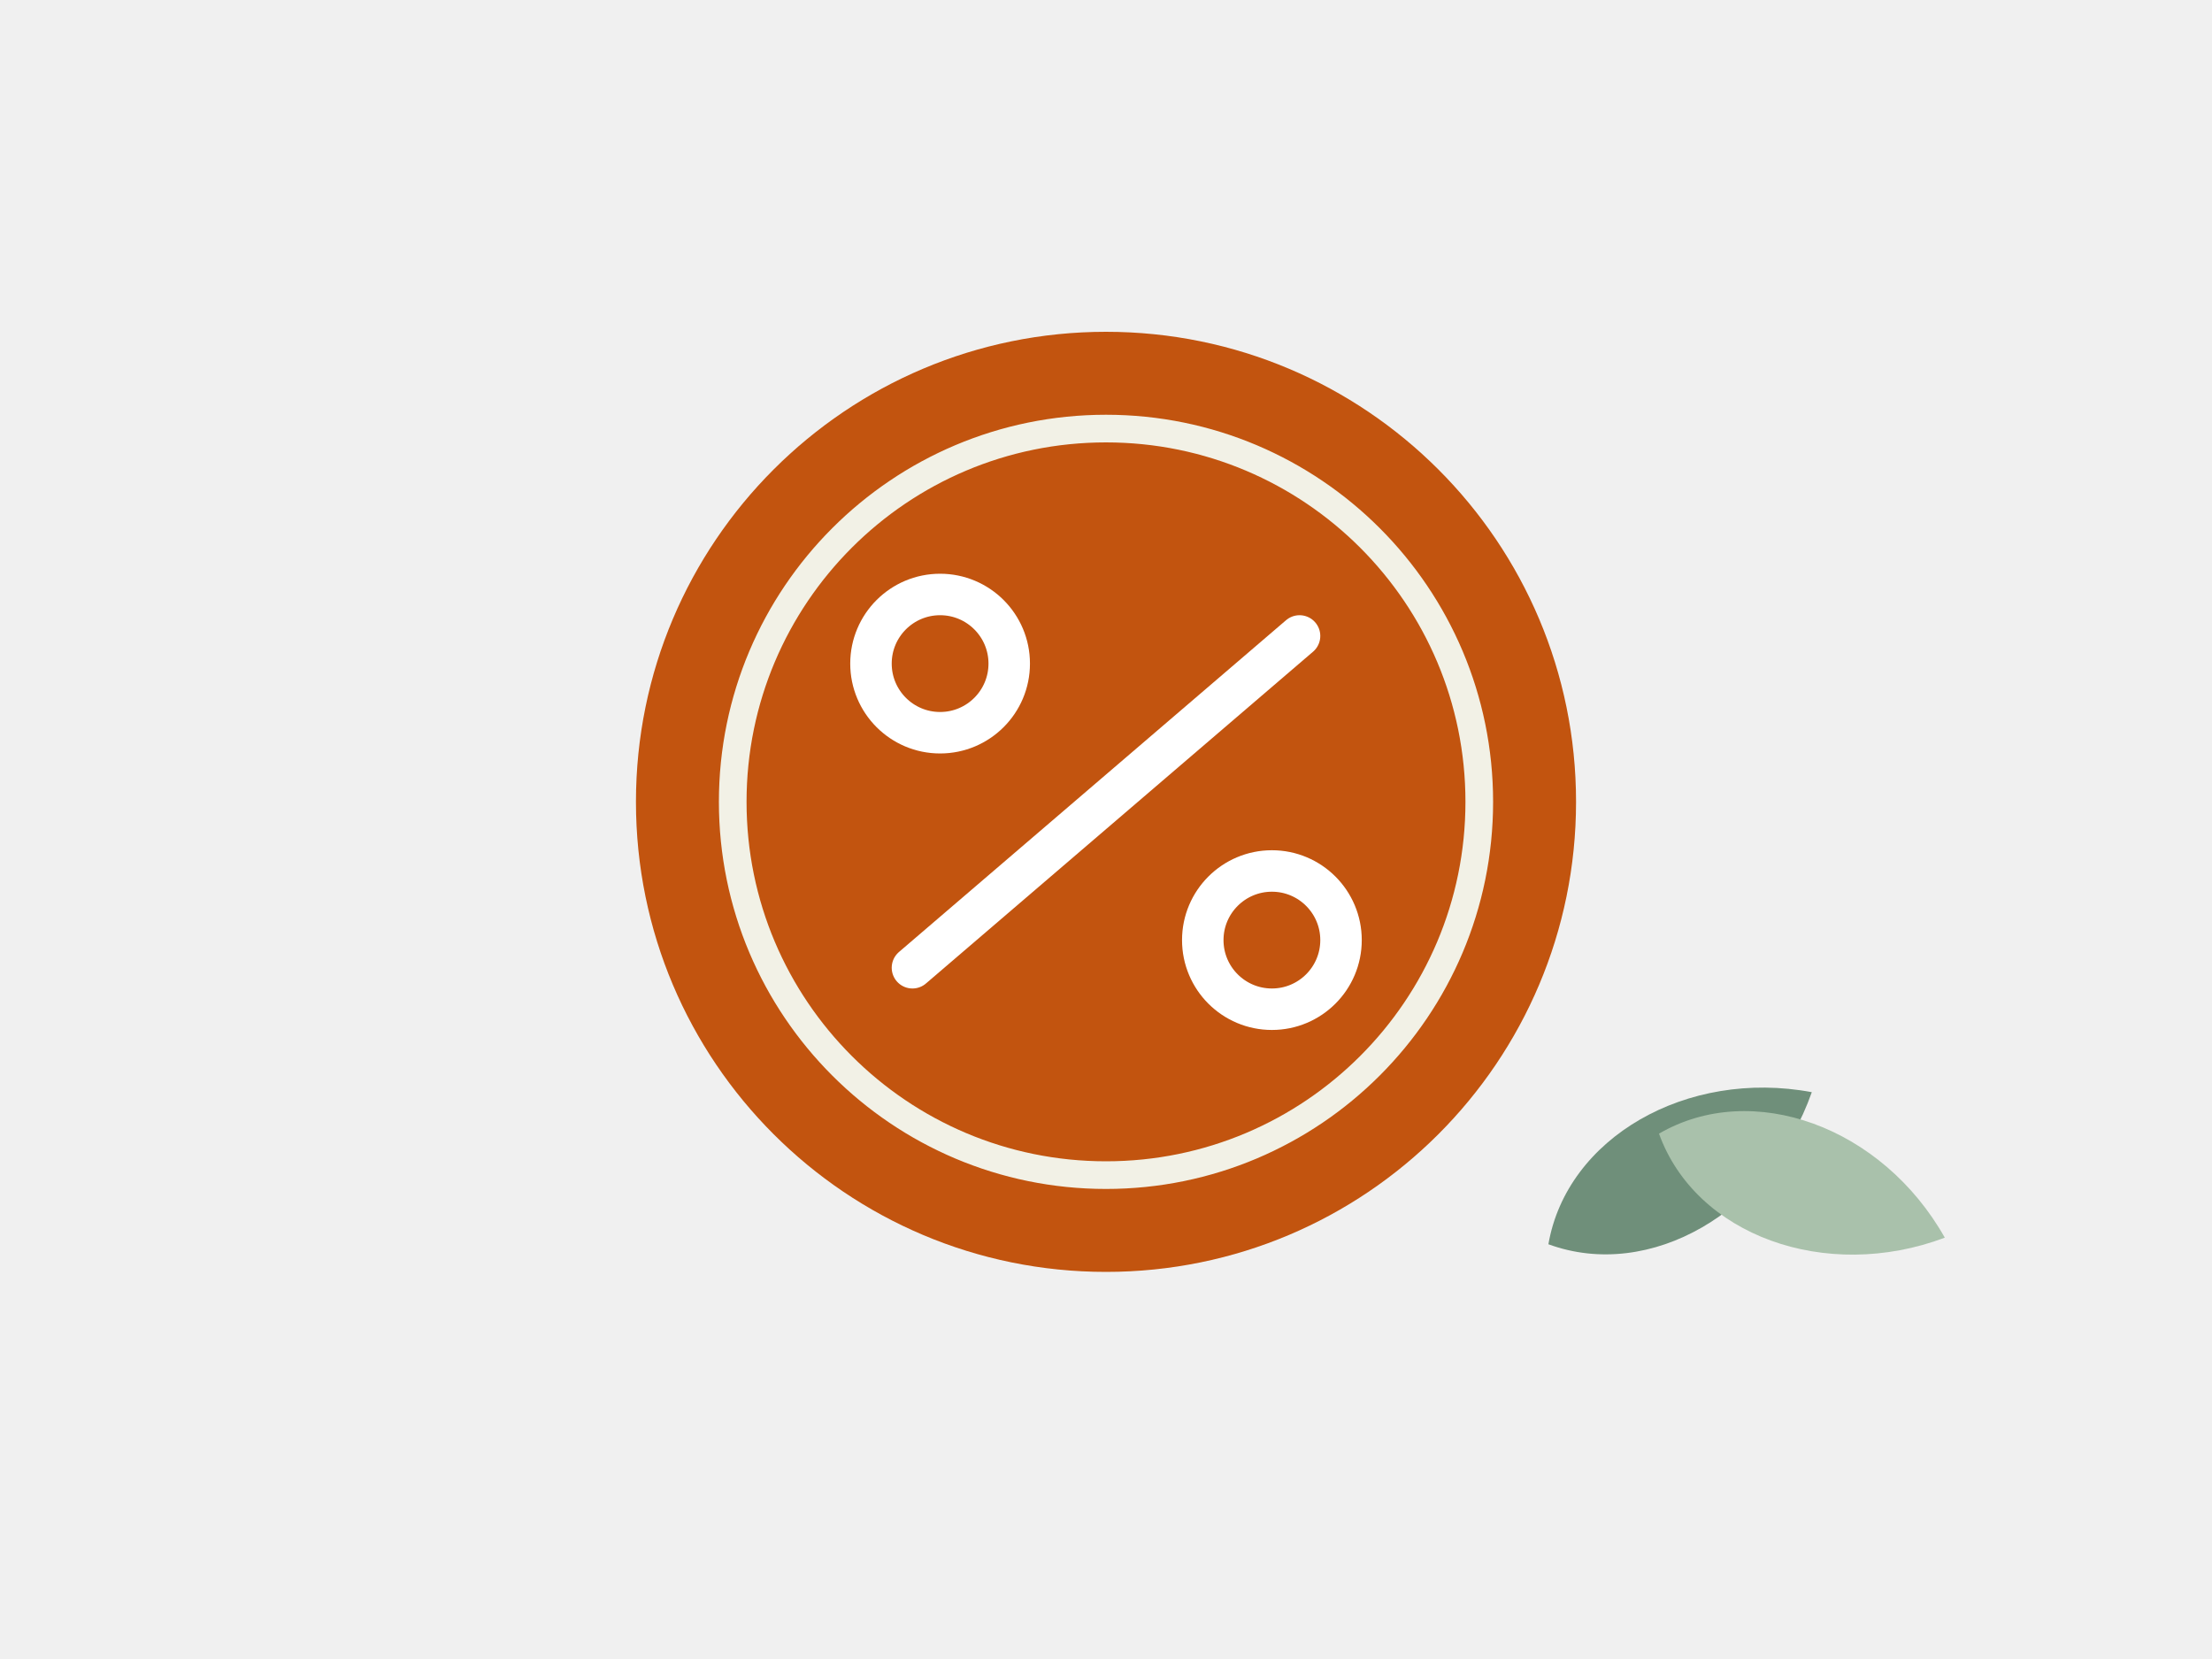
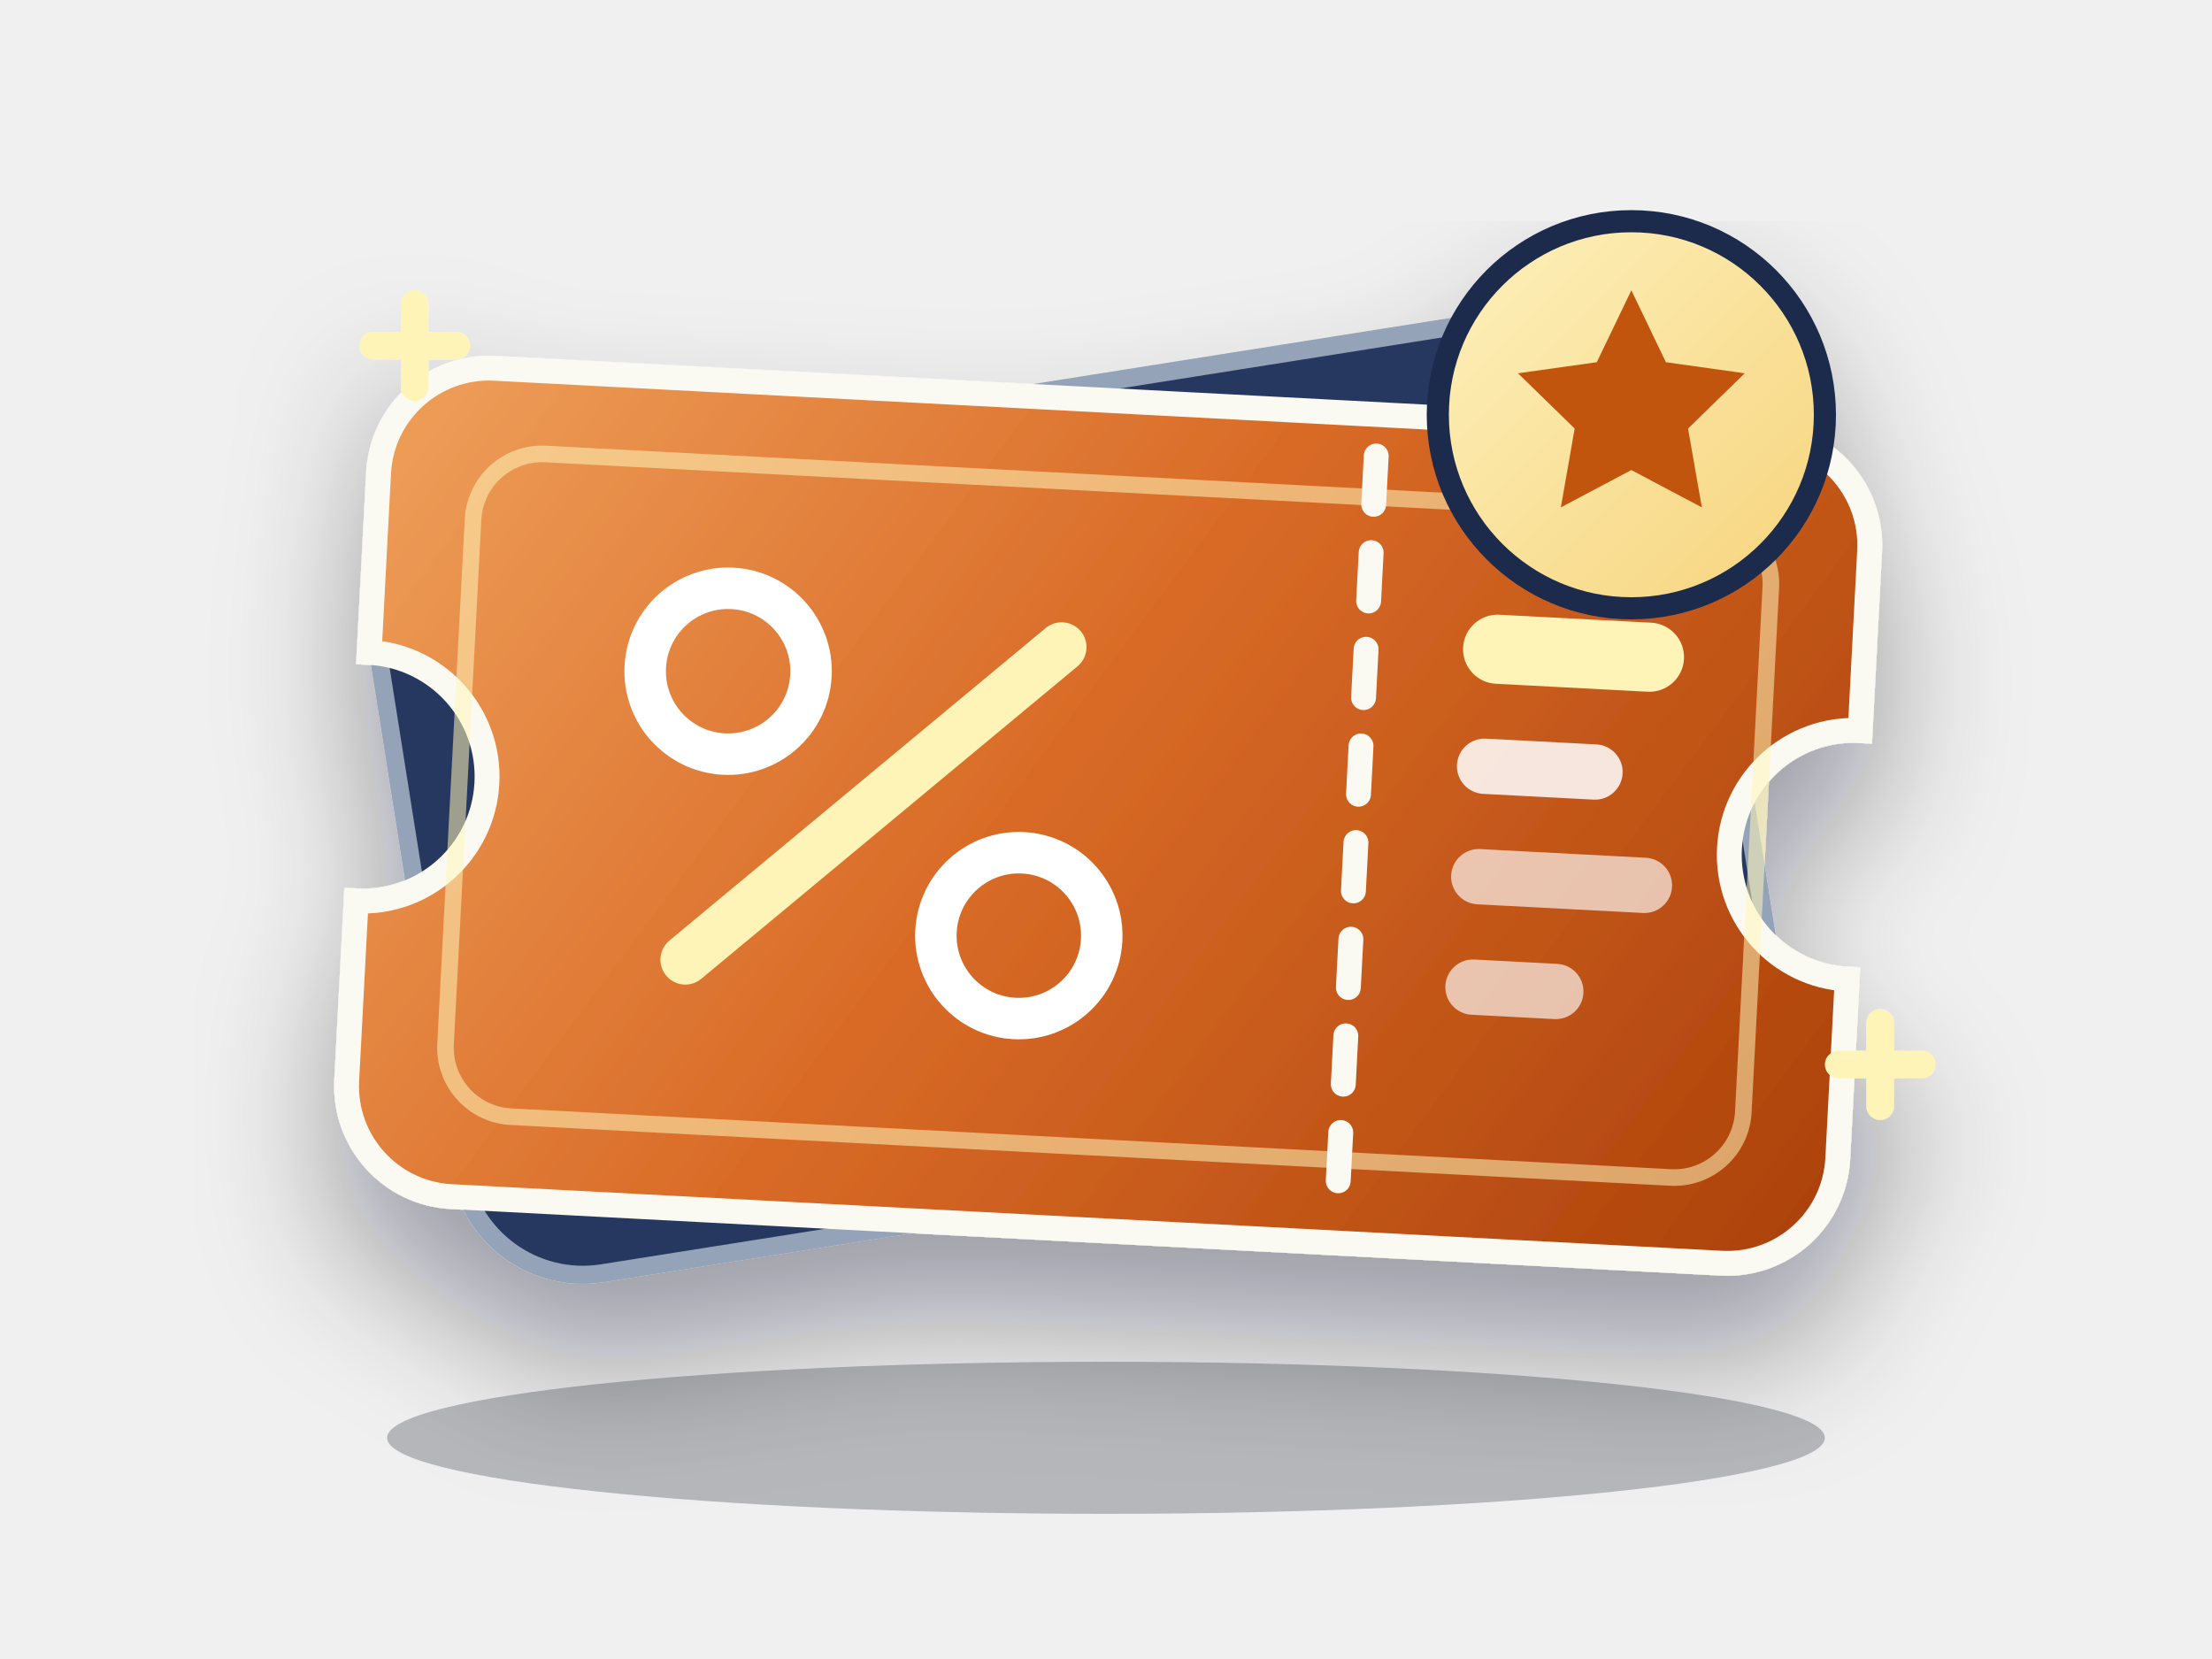
- <svg xmlns="http://www.w3.org/2000/svg" viewBox="0 0 160 120" fill="none" stroke="#1b2b4b" stroke-width="2" stroke-linecap="round" stroke-linejoin="round">
+ <svg xmlns="http://www.w3.org/2000/svg" viewBox="0 0 160 120" fill="none">
  <defs>
-     <path id="lf" d="M0 0C5-6 15-6 22 0 15 6 5 6 0 0Z" />
+     <linearGradient id="dl-card" x1="26" y1="24" x2="134" y2="96" gradientUnits="userSpaceOnUse">
+       <stop offset="0" stop-color="#f0a35e" />
+       <stop offset="0.45" stop-color="#d96b27" />
+       <stop offset="1" stop-color="#a83e08" />
+     </linearGradient>
+     <linearGradient id="dl-seal" x1="88" y1="20" x2="134" y2="66" gradientUnits="userSpaceOnUse">
+       <stop offset="0" stop-color="#fff8cc" />
+       <stop offset="1" stop-color="#f3c65f" />
+     </linearGradient>
+     <filter id="dl-sh" x="14" y="10" width="134" height="104" filterUnits="userSpaceOnUse">
+       <feDropShadow dx="0" dy="6" stdDeviation="5" flood-color="#0a1224" flood-opacity="0.35" />
+     </filter>
  </defs>
-   <circle cx="80" cy="58" r="34" fill="#c2540f" stroke="none" />
-   <circle cx="80" cy="58" r="27" stroke="#f2f1e6" stroke-width="2" />
-   <path d="M66 70l28-24" stroke="#ffffff" stroke-width="3" />
-   <circle cx="68" cy="48" r="5" stroke="#ffffff" stroke-width="3" />
-   <circle cx="92" cy="68" r="5" stroke="#ffffff" stroke-width="3" />
-   <use href="#lf" transform="translate(112 90) rotate(-30)" fill="#6f8f7a" stroke="none" />
-   <use href="#lf" transform="translate(120 82) rotate(20)" fill="#a9c1ab" stroke="none" />
+   <ellipse cx="80" cy="104" rx="52" ry="5.5" fill="#0a1224" opacity="0.26" />
+   <g filter="url(#dl-sh)">
+     <g transform="rotate(-9 80 60)">
+       <rect x="30" y="28" width="96" height="58" rx="9" fill="#28385e" stroke="#94a3b8" stroke-width="1.3" />
+     </g>
+     <g transform="rotate(3 80 62)">
+       <path d="M26 37a8 8 0 0 1 8-8h92a8 8 0 0 1 8 8v13a9 9 0 0 0 0 18v13a8 8 0 0 1-8 8H34a8 8 0 0 1-8-8V68a9 9 0 0 0 0-18V37Z" fill="url(#dl-card)" stroke="#fafaf3" stroke-width="1.8" />
+       <rect x="33" y="35" width="94" height="48" rx="5" stroke="#fff4b8" stroke-opacity="0.55" stroke-width="1.2" />
+       <path d="M98 32v54" stroke="#fafaf3" stroke-width="1.8" stroke-dasharray="3.5 3.5" stroke-linecap="round" />
+       <circle cx="52" cy="50" r="6" stroke="#ffffff" stroke-width="3" />
+       <circle cx="74" cy="68" r="6" stroke="#ffffff" stroke-width="3" />
+       <path d="M50 71L76 47" stroke="#fff4b8" stroke-width="3.6" stroke-linecap="round" />
+       <rect x="105" y="43" width="16" height="5" rx="2.5" fill="#fff4b8" />
+       <rect x="105" y="52" width="12" height="4" rx="2" fill="#ffffff" opacity="0.85" />
+       <rect x="105" y="60" width="16" height="4" rx="2" fill="#ffffff" opacity="0.65" />
+       <rect x="105" y="68" width="10" height="4" rx="2" fill="#ffffff" opacity="0.65" />
+     </g>
+     <circle cx="118" cy="30" r="14" fill="url(#dl-seal)" stroke="#1b2b4b" stroke-width="1.6" />
+     <path d="M118 21l2.5 5.2 5.7.8-4.1 4 1 5.7-5.1-2.7-5.1 2.7 1-5.7-4.1-4 5.7-.8L118 21Z" fill="#c2540f" />
+     <path d="M30 22v6M27 25h6M136 74v6M133 77h6" stroke="#fff4b8" stroke-width="2" stroke-linecap="round" />
+   </g>
</svg>
